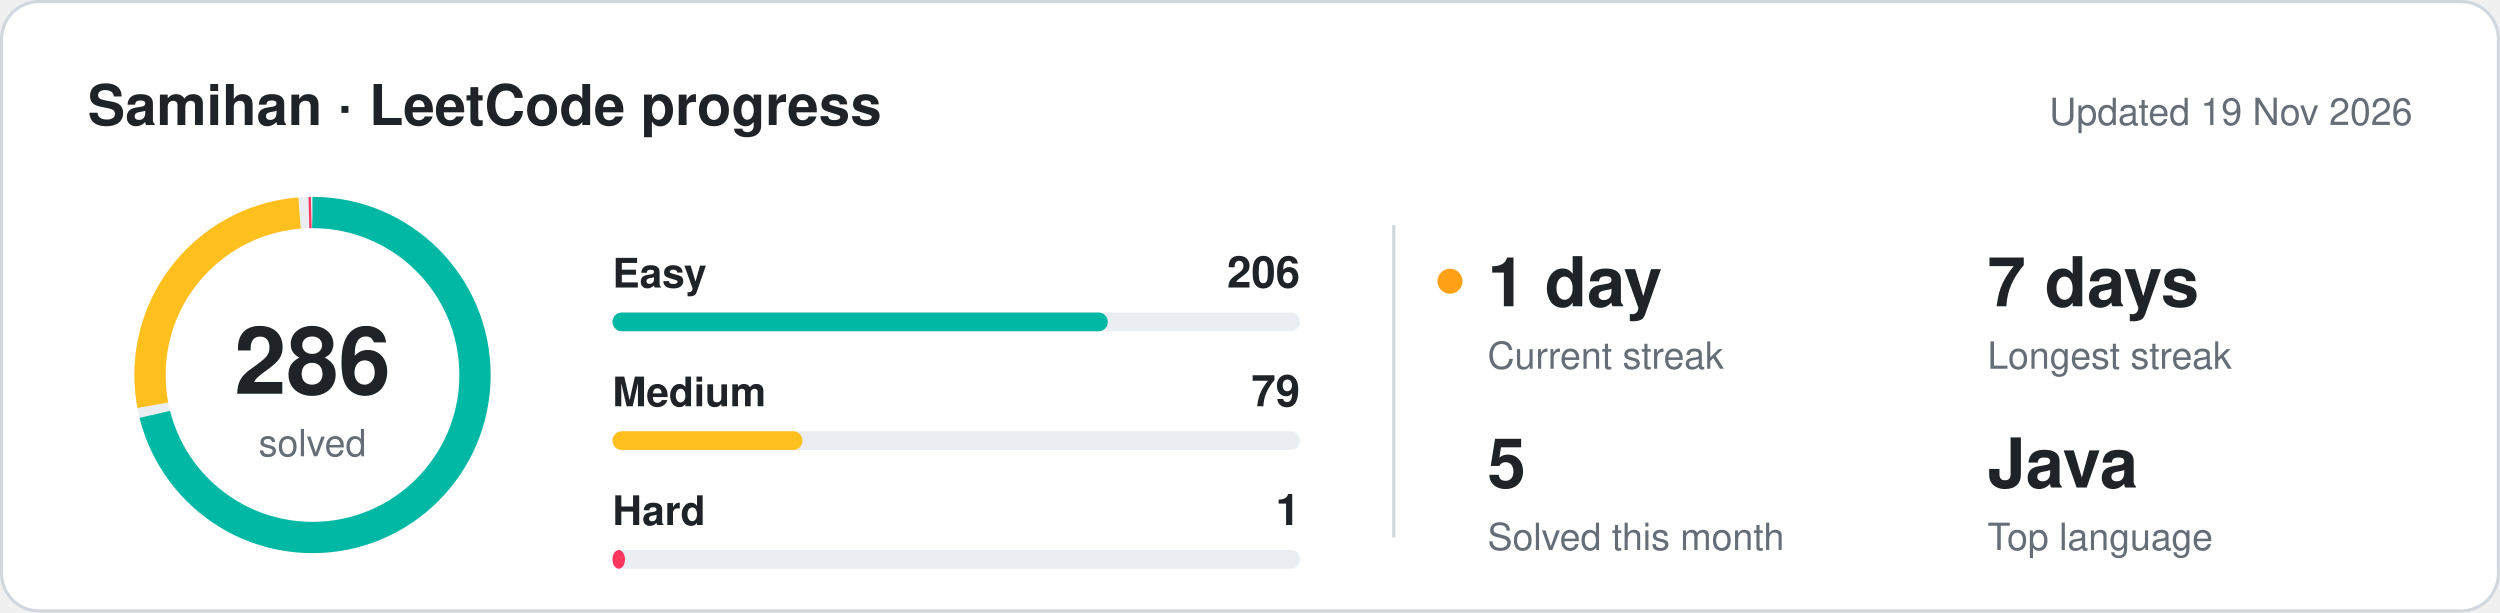
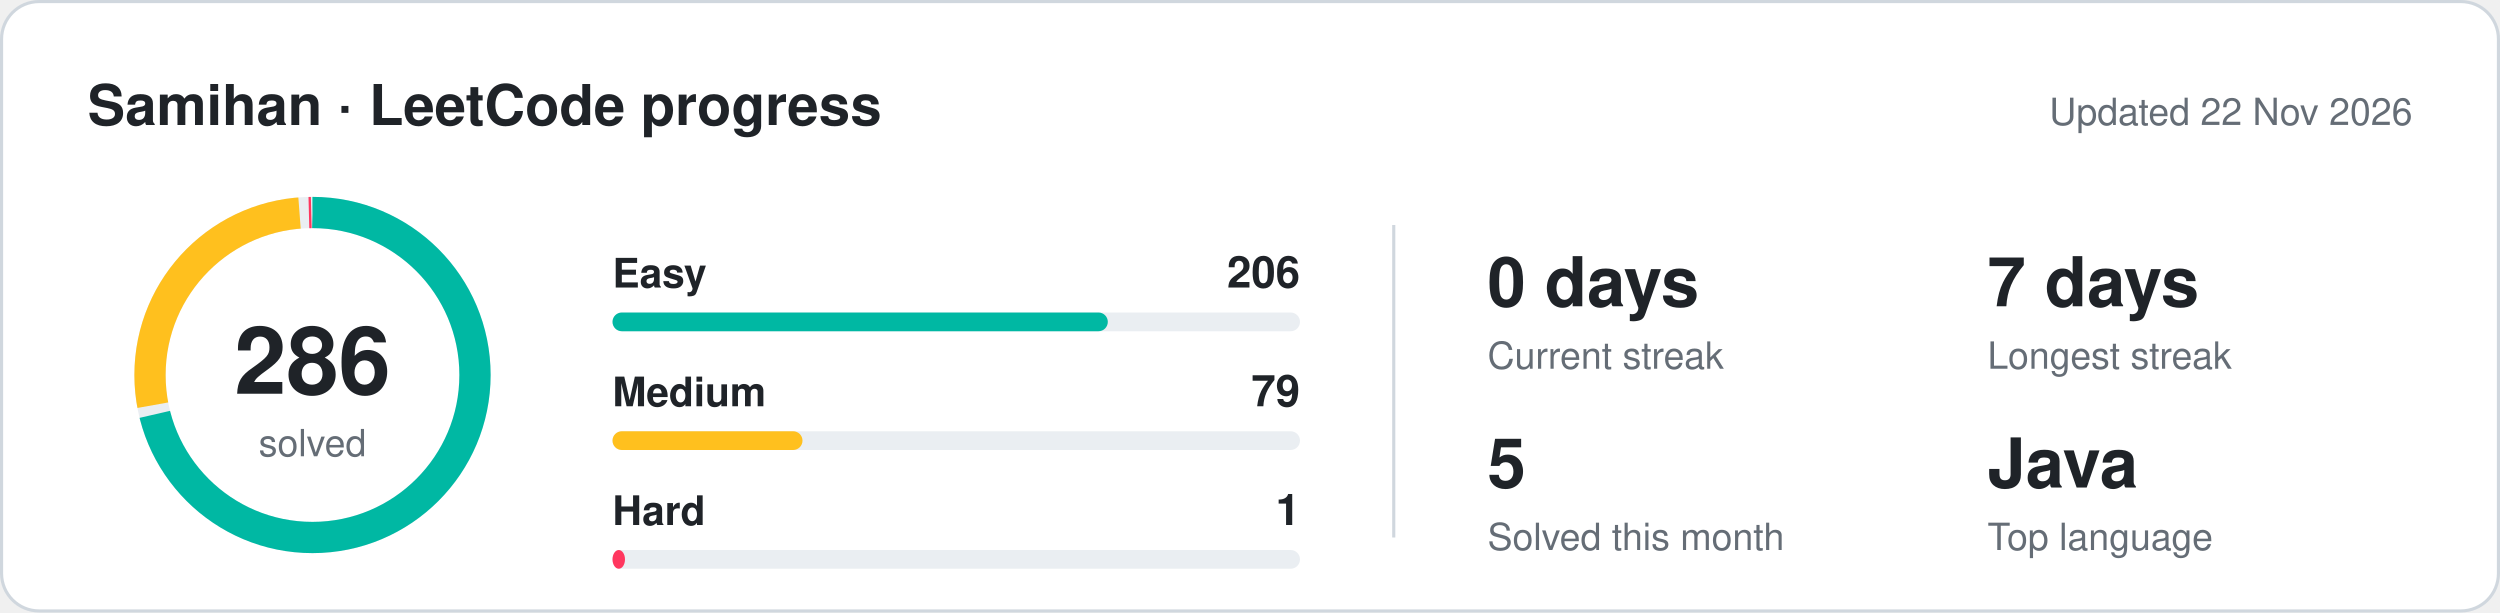
<svg xmlns="http://www.w3.org/2000/svg" width="800" height="196" viewBox="0 0 800 196" font-family="-apple-system,BlinkMacSystemFont,'Segoe UI',Helvetica,Arial,sans-serif" role="img" aria-labelledby="t">
  <style>
.bg{fill:#ffffff;stroke:#d0d7de}.title{fill:#1f2328;font-size:18px;font-weight:600}.muted{fill:#656d76;font-size:12px}
.label{fill:#1f2328;font-size:13px;font-weight:600}.value{fill:#1f2328;font-size:22px;font-weight:700}.value-sm{fill:#1f2328;font-size:14px;font-weight:700}
.total{fill:#1f2328;font-size:30px;font-weight:700}.track{fill:#eaeef2}.ring-track{stroke:#eaeef2}.divider{stroke:#d0d7de}.grid{stroke:#d0d7de;fill:none}
@media (prefers-color-scheme: dark){.bg{fill:#0d1117;stroke:#30363d}.title,.label,.value,.value-sm,.total{fill:#e6edf3}.muted{fill:#8b949e}.track{fill:#21262d}.ring-track{stroke:#21262d}.divider{stroke:#30363d}.grid{stroke:#30363d}}
@keyframes ls-fade{from{opacity:0;transform:translateY(6px)}to{opacity:1;transform:none}}
@keyframes ls-grow{from{transform:scaleX(0)}to{transform:scaleX(1)}}
@keyframes ls-pop{from{opacity:0;transform:scale(.2)}to{opacity:1;transform:scale(1)}}
@keyframes ls-pulse{0%,100%{opacity:1}50%{opacity:.3}}
.fade{animation:ls-fade .6s ease-out both}
.grow{transform-box:fill-box;transform-origin:left center;animation:ls-grow .9s cubic-bezier(.2,.7,.3,1) both}
.pulse{animation:ls-pulse 1.8s ease-in-out infinite}
.d1{animation-delay:0.12s}
.d2{animation-delay:0.24s}
.d3{animation-delay:0.36s}
.d4{animation-delay:0.48s}
.d5{animation-delay:0.60s}
.d6{animation-delay:0.72s}
.d7{animation-delay:0.84s}
.d8{animation-delay:0.96s}
@media (prefers-reduced-motion: reduce){*{animation:none!important}}
@keyframes ls-ring{from{stroke-dashoffset:326.73}to{stroke-dashoffset:0}}.reveal{animation:ls-ring 1.3s cubic-bezier(.2,.7,.3,1) both}
</style>
  <defs>
    <mask id="ring-mask">
      <circle cx="100" cy="120" r="52" fill="none" stroke="#fff" stroke-width="16" stroke-dasharray="326.73 326.73" transform="rotate(-90 100 120)" class="reveal" />
    </mask>
  </defs>
  <rect x="0.5" y="0.5" width="799" height="195" rx="12" class="bg" />
  <g class="fade">
    <text x="28" y="40" class="title">Samihan · LeetCode progress</text>
-     <text x="772" y="40" class="muted" text-anchor="end">Updated 19 Nov 2026</text>
+     <text x="772" y="40" class="muted" text-anchor="end">Updated 22 Nov 2026</text>
  </g>
  <circle cx="100" cy="120" r="52" fill="none" stroke-width="10" class="ring-track" />
  <g mask="url(#ring-mask)">
    <circle cx="100" cy="120" r="52" fill="none" stroke="#00b8a3" stroke-width="10" stroke-dasharray="232.33 94.39" stroke-dashoffset="0.00" transform="rotate(-90 100 120)" />
    <circle cx="100" cy="120" r="52" fill="none" stroke="#ffc01e" stroke-width="10" stroke-dasharray="87.25 239.48" stroke-dashoffset="-235.33" transform="rotate(-90 100 120)" />
    <circle cx="100" cy="120" r="52" fill="none" stroke="#ff375f" stroke-width="10" stroke-dasharray="0.76 325.96" stroke-dashoffset="-325.58" transform="rotate(-90 100 120)" />
  </g>
  <g class="fade d2">
    <text x="100" y="126" class="total" text-anchor="middle">286</text>
    <text x="100" y="146" class="muted" text-anchor="middle">solved</text>
  </g>
  <g class="fade d1">
    <text x="196" y="92" class="label" fill="#00b8a3">Easy</text>
    <text x="416" y="92" class="value-sm" text-anchor="end">206</text>
  </g>
  <rect x="196" y="100" width="220" height="6" rx="3" class="track" />
  <rect x="196" y="100" width="158.5" height="6" rx="3" fill="#00b8a3" class="grow d1" />
  <g class="fade d2">
    <text x="196" y="130" class="label" fill="#ffc01e">Medium</text>
    <text x="416" y="130" class="value-sm" text-anchor="end">79</text>
  </g>
  <rect x="196" y="138" width="220" height="6" rx="3" class="track" />
  <rect x="196" y="138" width="60.8" height="6" rx="3" fill="#ffc01e" class="grow d2" />
  <g class="fade d3">
    <text x="196" y="168" class="label" fill="#ff375f">Hard</text>
    <text x="416" y="168" class="value-sm" text-anchor="end">1</text>
  </g>
  <rect x="196" y="176" width="220" height="6" rx="3" class="track" />
  <rect x="196" y="176" width="4.0" height="6" rx="3" fill="#ff375f" class="grow d3" />
  <line x1="446" y1="72" x2="446" y2="172" class="divider" />
  <g class="fade d3">
-     <text x="476" y="98" class="value">1 day</text>
+     <text x="476" y="98" class="value">0 days</text>
    <text x="476" y="118" class="muted">Current streak</text>
-     <circle cx="464" cy="90" r="4" fill="#ffa116" class="pulse" />
  </g>
  <g class="fade d4">
    <text x="636" y="98" class="value">7 days</text>
    <text x="636" y="118" class="muted">Longest streak</text>
  </g>
  <g class="fade d5">
    <text x="476" y="156" class="value">5</text>
    <text x="476" y="176" class="muted">Solved this month</text>
  </g>
  <g class="fade d6">
    <text x="636" y="156" class="value">Java</text>
    <text x="636" y="176" class="muted">Top language</text>
  </g>
</svg>
